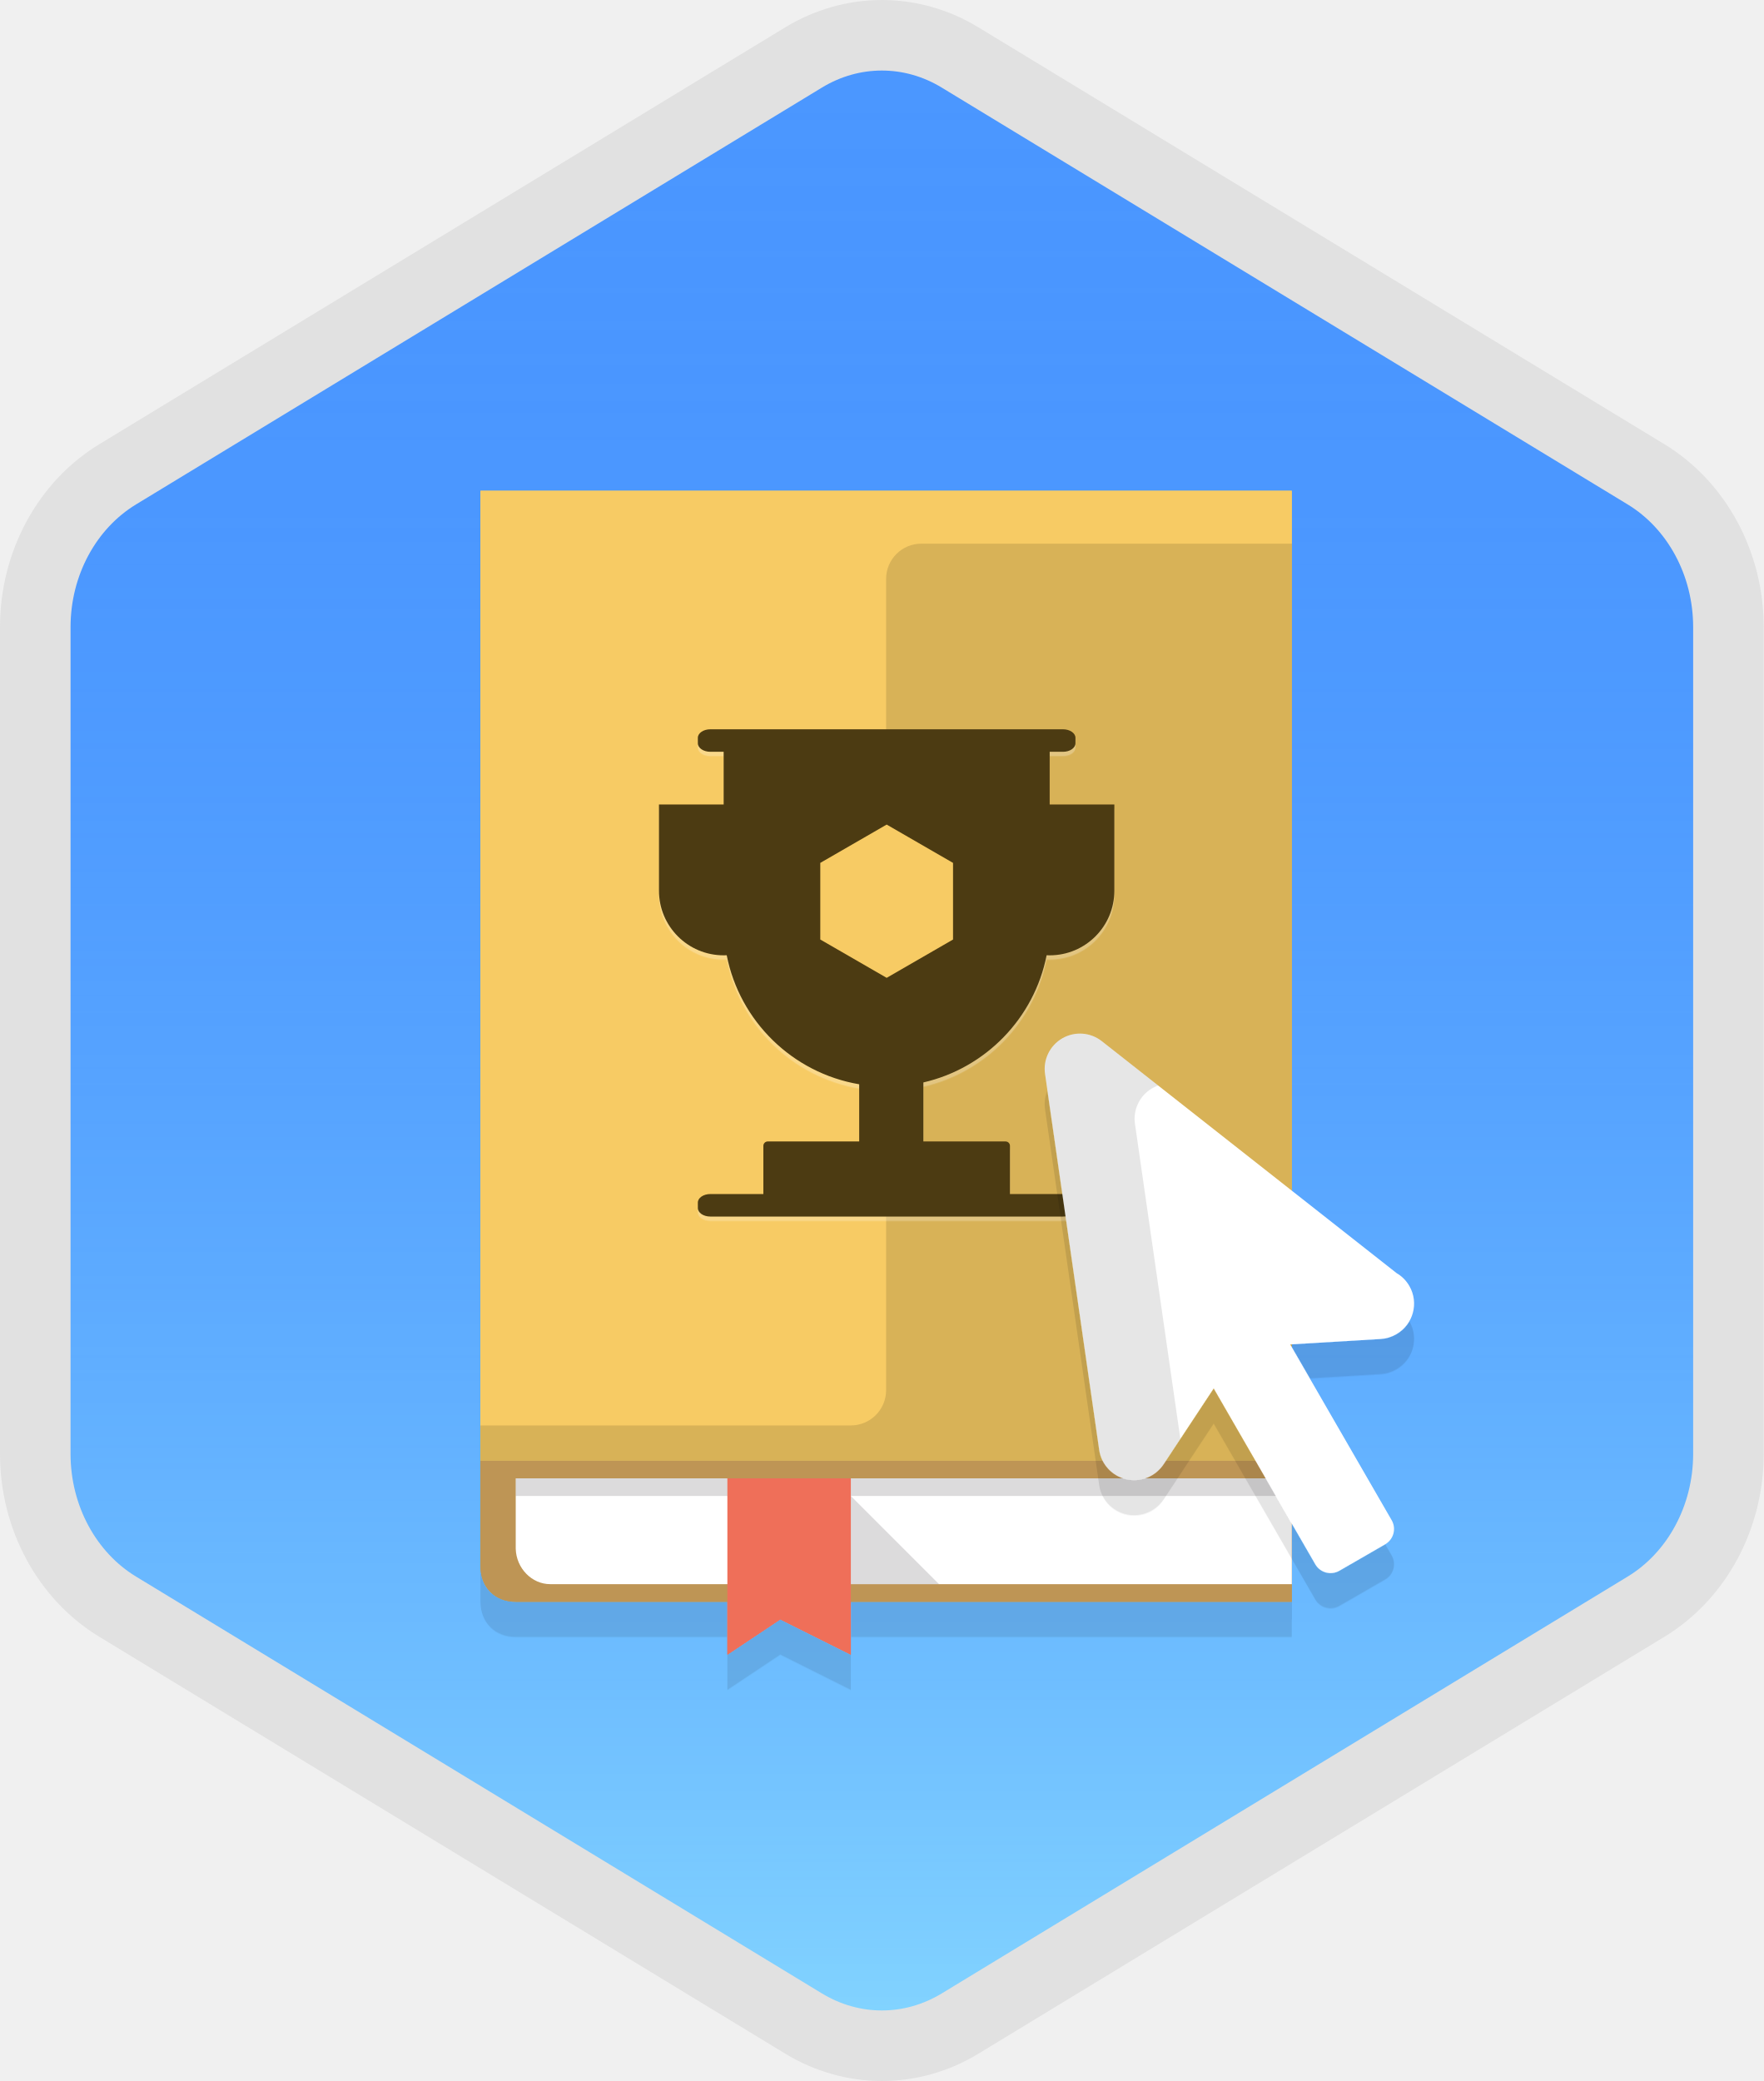
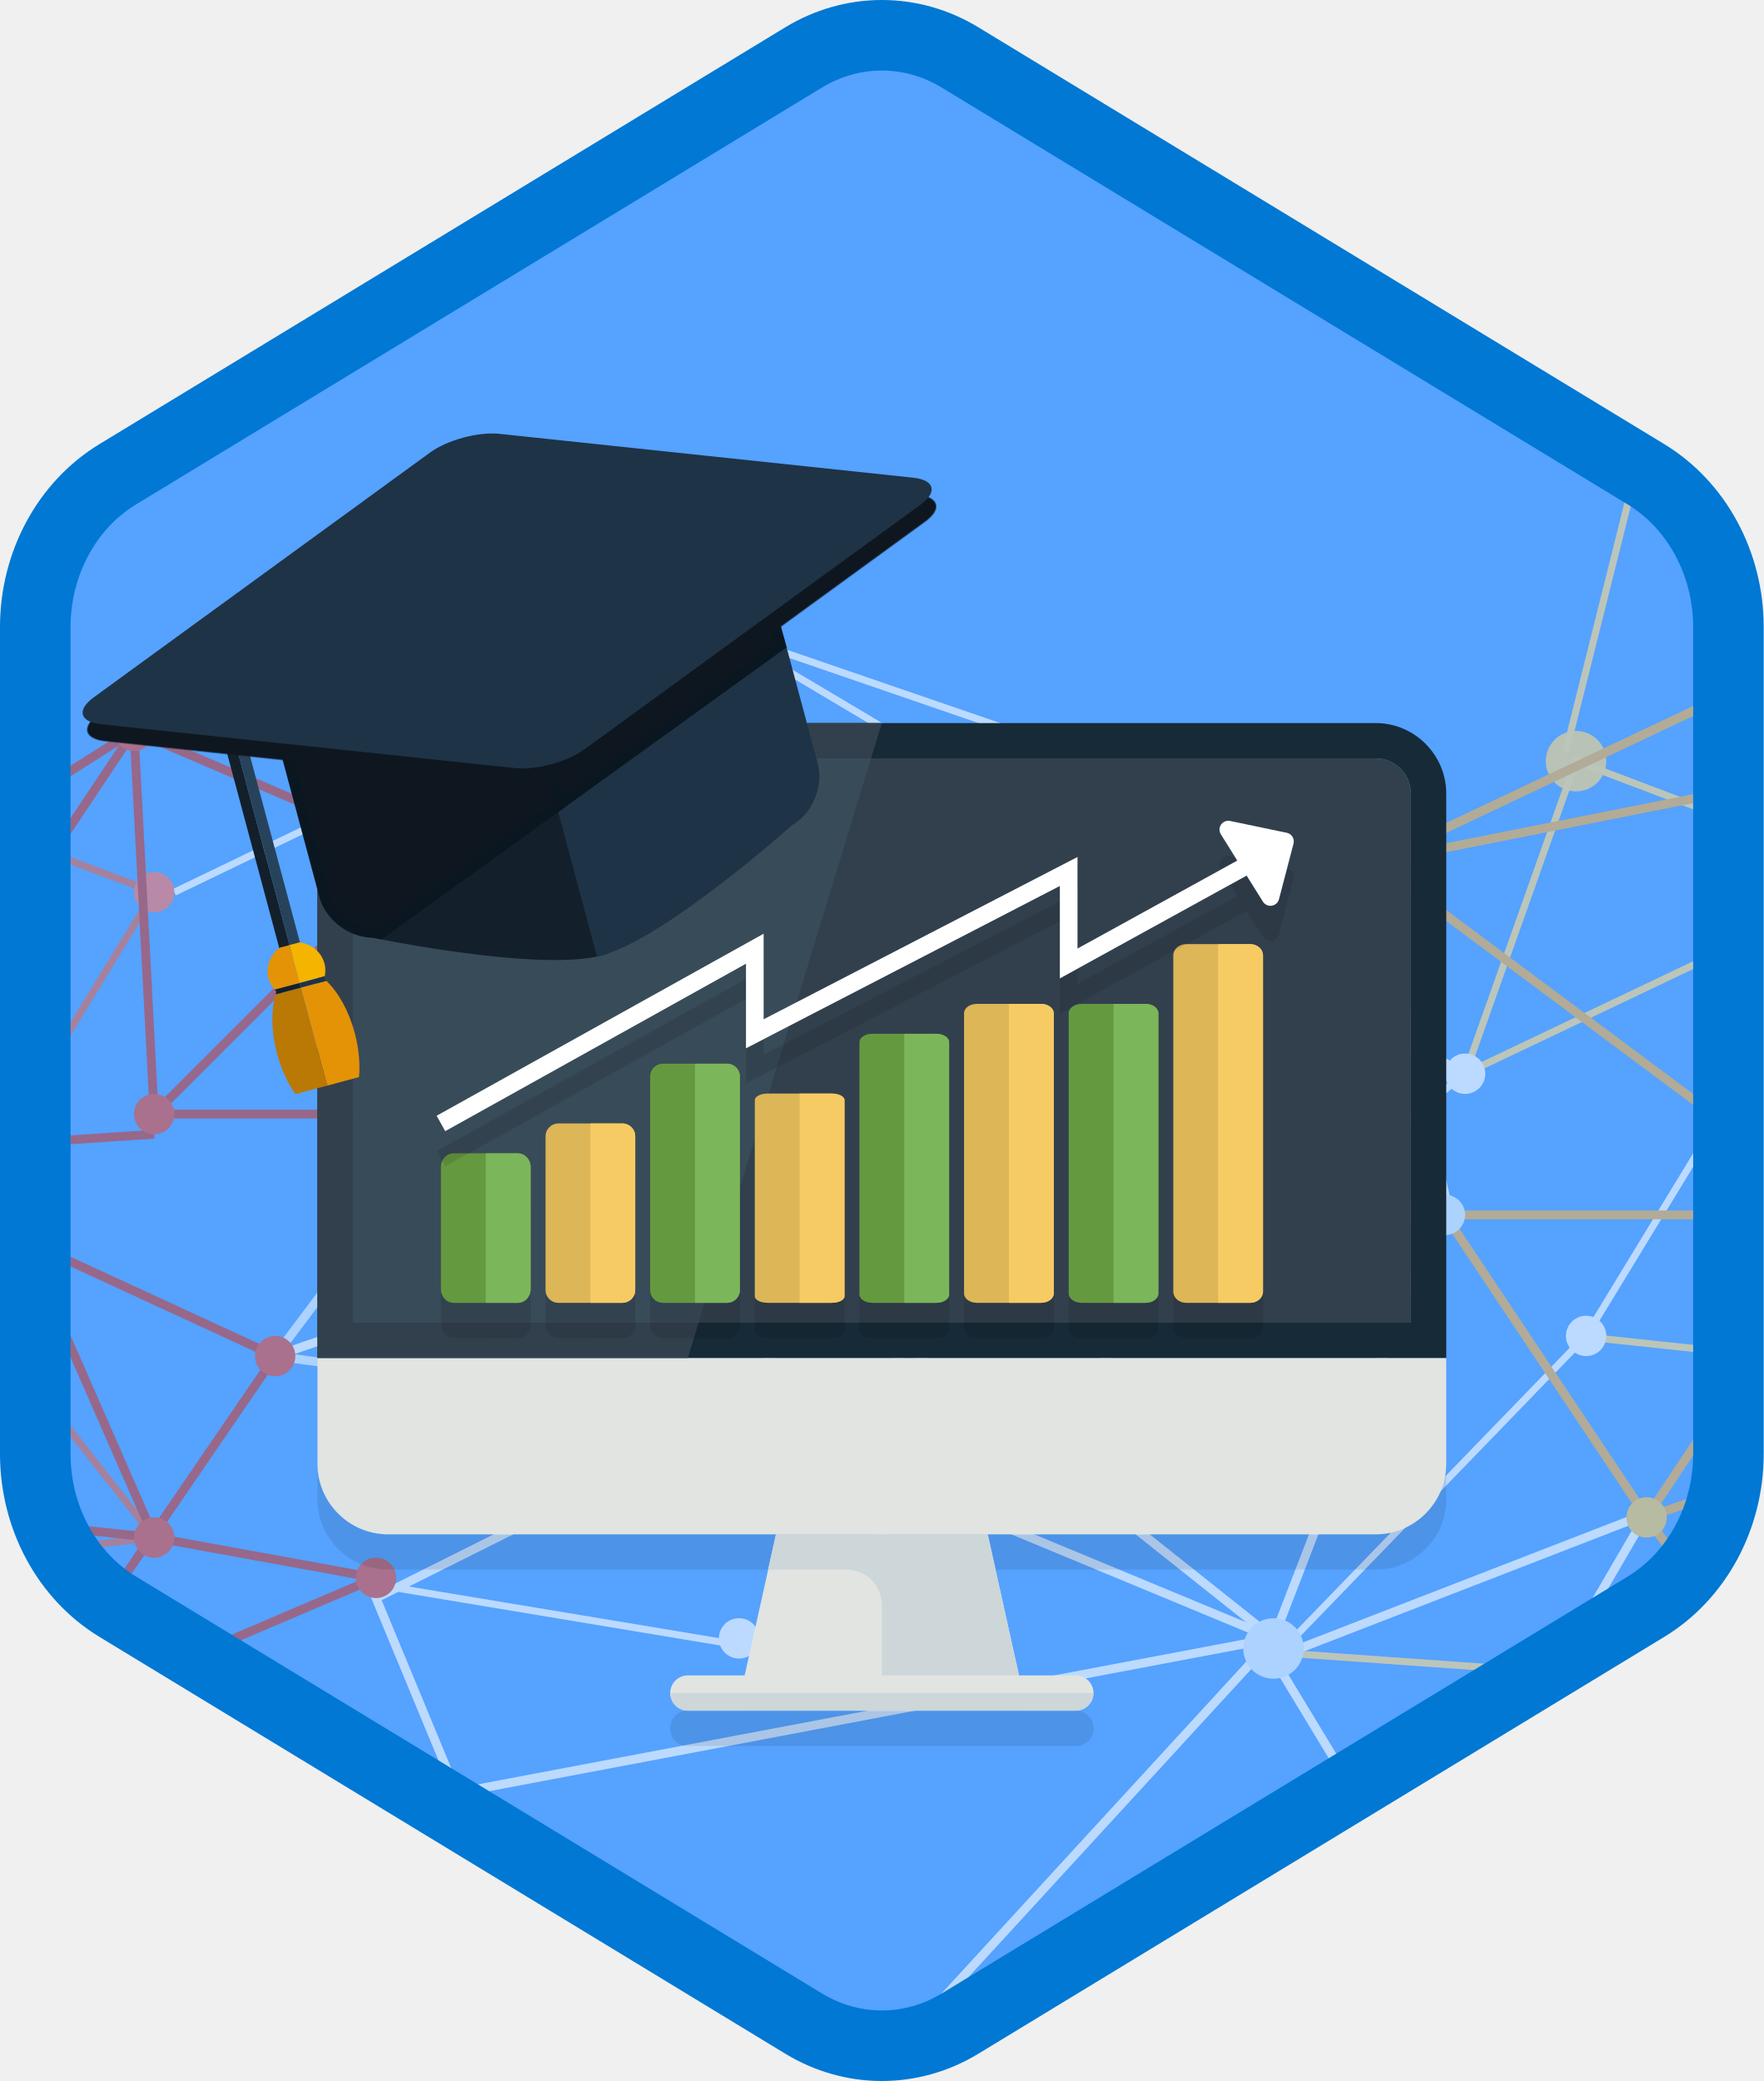
<svg xmlns="http://www.w3.org/2000/svg" xmlns:xlink="http://www.w3.org/1999/xlink" width="100px" height="118px" viewBox="0 0 100 118" version="1.1">
  <defs>
-     <linearGradient x1="50%" y1="100%" x2="50%" y2="3.061617e-15%" id="linearGradient-1">
-       <stop stop-color="#FFFFFF" stop-opacity="0.738" offset="0%" />
-       <stop stop-color="#000000" stop-opacity="0.151" offset="100%" />
-     </linearGradient>
-     <path d="M42.742,1.497 C44.374,0.499 46.187,0 48,0 C49.813,0 51.627,0.499 53.256,1.497 L90.591,24.332 C93.933,26.377 96,30.203 96,34.353 L96,79.647 C96,83.795 93.933,87.624 90.591,89.668 L53.256,112.505 C51.627,113.501 49.813,114 48,114 C46.187,114 44.374,113.501 42.742,112.505 L5.409,89.668 C2.066,87.624 0,83.795 0,79.647 L0,34.353 C0,30.203 2.066,26.377 5.409,24.332 L42.742,1.497 Z" id="path-2" />
-     <filter x="-8.3%" y="-5.9%" width="116.7%" height="111.8%" filterUnits="objectBoundingBox" id="filter-3">
+     <path d="M42.742,1.497 C44.374,0.499 46.187,0 48,0 C49.813,0 51.627,0.499 53.256,1.497 L90.591,24.332 C93.933,26.377 96,30.203 96,34.353 L96,79.647 C96,83.795 93.933,87.624 90.591,89.668 L53.256,112.505 C51.627,113.501 49.813,114 48,114 C46.187,114 44.374,113.501 42.742,112.505 L5.409,89.668 C2.066,87.624 0,83.795 0,79.647 L0,34.353 C0,30.203 2.066,26.377 5.409,24.332 L42.742,1.497 Z" id="path-1" />
+     <filter x="-6.2%" y="-7.1%" width="112.5%" height="114.3%" filterUnits="objectBoundingBox" id="filter-3">
      <feOffset dx="0" dy="2" in="SourceAlpha" result="shadowOffsetOuter1" />
      <feColorMatrix values="0 0 0 0 0   0 0 0 0 0   0 0 0 0 0  0 0 0 0.096 0" type="matrix" in="shadowOffsetOuter1" result="shadowMatrixOuter1" />
      <feMerge>
        <feMergeNode in="shadowMatrixOuter1" />
        <feMergeNode in="SourceGraphic" />
      </feMerge>
    </filter>
-     <path d="M3.789,1.332 L3.034,1.332 C2.643,1.332 2.326,1.116 2.326,0.849 L2.326,0.816 L2.326,0.539 C2.326,0.272 2.643,0.056 3.034,0.056 L22.511,0.056 L23.03,0.056 C23.42,0.056 23.736,0.272 23.736,0.539 L23.736,0.849 C23.736,1.116 23.42,1.332 23.03,1.332 L22.275,1.332 L22.275,4.319 L25.941,4.319 L25.941,9.208 C25.941,11.232 24.3,12.873 22.275,12.873 C22.217,12.873 22.158,12.872 22.101,12.869 C21.398,16.438 18.641,19.269 15.113,20.081 L15.113,23.428 L19.776,23.428 C19.911,23.428 20.022,23.538 20.022,23.675 L20.022,26.409 L22.511,26.409 L23.03,26.409 C23.42,26.409 23.736,26.626 23.736,26.893 L23.736,27.202 C23.736,27.47 23.42,27.686 23.03,27.686 L3.034,27.686 C2.643,27.686 2.326,27.47 2.326,27.202 L2.326,27.17 L2.326,26.893 C2.326,26.626 2.643,26.409 3.034,26.409 L6.041,26.409 L6.041,23.675 C6.041,23.538 6.152,23.428 6.288,23.428 L11.474,23.428 L11.474,20.185 C7.696,19.544 4.7,16.613 3.963,12.869 C3.905,12.872 3.847,12.873 3.789,12.873 C1.764,12.873 0.122,11.232 0.122,9.208 L0.122,4.319 L3.789,4.319 L3.789,1.332 Z" id="path-4" />
-     <filter x="-0.5%" y="-0.5%" width="101.0%" height="101.8%" filterUnits="objectBoundingBox" id="filter-5">
-       <feOffset dx="0" dy="0.25" in="SourceAlpha" result="shadowOffsetOuter1" />
-       <feColorMatrix values="0 0 0 0 1   0 0 0 0 1   0 0 0 0 1  0 0 0 0.249 0" type="matrix" in="shadowOffsetOuter1" />
-     </filter>
-     <filter x="-13.3%" y="-11.1%" width="126.7%" height="122.2%" filterUnits="objectBoundingBox" id="filter-6">
+     <filter x="-8.6%" y="-19.7%" width="120.1%" height="147.5%" filterUnits="objectBoundingBox" id="filter-4">
      <feOffset dx="0" dy="2" in="SourceAlpha" result="shadowOffsetOuter1" />
-       <feColorMatrix values="0 0 0 0 0   0 0 0 0 0   0 0 0 0 0  0 0 0 0.103 0" type="matrix" in="shadowOffsetOuter1" result="shadowMatrixOuter1" />
+       <feColorMatrix values="0 0 0 0 0   0 0 0 0 0   0 0 0 0 0  0 0 0 0.1 0" type="matrix" in="shadowOffsetOuter1" result="shadowMatrixOuter1" />
      <feMerge>
        <feMergeNode in="shadowMatrixOuter1" />
        <feMergeNode in="SourceGraphic" />
      </feMerge>
    </filter>
-     <path d="M24.748,24.446 L16.847,4.693 C16.544,3.934 15.807,3.436 14.99,3.436 C14.173,3.436 13.436,3.934 13.133,4.693 L5.133,24.693 C4.825,25.464 5.025,26.345 5.635,26.908 C6.248,27.471 7.141,27.595 7.884,27.225 L14.99,23.672 L22.095,27.225 C22.38,27.367 22.685,27.436 22.99,27.436 C22.997,27.435 23.004,27.435 23.009,27.436 C24.115,27.436 25.009,26.54 25.009,25.436 C25.009,25.076 24.915,24.738 24.748,24.446" id="path-7" />
-     <filter x="-12.5%" y="-10.4%" width="125.0%" height="120.8%" filterUnits="objectBoundingBox" id="filter-8">
-       <feOffset dx="3" dy="5" in="SourceAlpha" result="shadowOffsetInner1" />
-       <feComposite in="shadowOffsetInner1" in2="SourceAlpha" operator="arithmetic" k2="-1" k3="1" result="shadowInnerInner1" />
-       <feColorMatrix values="0 0 0 0 0   0 0 0 0 0   0 0 0 0 0  0 0 0 0.098 0" type="matrix" in="shadowInnerInner1" />
+     <filter x="-10.0%" y="-20.6%" width="118.0%" height="144.4%" filterUnits="objectBoundingBox" id="filter-5">
+       <feOffset dx="0" dy="2" in="SourceAlpha" result="shadowOffsetOuter1" />
+       <feColorMatrix values="0 0 0 0 0   0 0 0 0 0   0 0 0 0 0  0 0 0 0.1 0" type="matrix" in="shadowOffsetOuter1" result="shadowMatrixOuter1" />
+       <feMerge>
+         <feMergeNode in="shadowMatrixOuter1" />
+         <feMergeNode in="SourceGraphic" />
+       </feMerge>
+     </filter>
+     <path d="M49.031,9.169 L27.009,0.692 C25.884,0.255 24.05,0.255 22.923,0.692 L0.9,9.169 C-0.213,9.606 -0.213,10.304 0.9,10.74 L22.923,19.217 C24.05,19.653 25.884,19.653 27.009,19.217 L49.031,10.74 C50.154,10.304 50.154,9.606 49.031,9.169" id="path-6" />
+     <filter x="-1.0%" y="-2.6%" width="102.0%" height="110.4%" filterUnits="objectBoundingBox" id="filter-7">
+       <feOffset dx="0" dy="1" in="SourceAlpha" result="shadowOffsetOuter1" />
+       <feColorMatrix values="0 0 0 0 0.055   0 0 0 0 0.09   0 0 0 0 0.122  0 0 0 1 0" type="matrix" in="shadowOffsetOuter1" />
    </filter>
  </defs>
  <g id="Badges" stroke="none" stroke-width="1" fill="none" fill-rule="evenodd">
-     <g id="Special-Badges" transform="translate(-50, -1043)">
-       <g id="Special-Badges/generic-trophey" transform="translate(50, 1043)">
-         <g id="Group-5" transform="translate(2, 2)">
-           <g id="Trophy-1">
-             <use fill="#55A2FF" xlink:href="#path-2" />
-             <use fill-opacity="0.75" fill="url(#linearGradient-1)" style="mix-blend-mode: overlay;" xlink:href="#path-2" />
-           </g>
-           <g id="Book-1" filter="url(#filter-3)" transform="translate(24.24111, 24.82743)">
-             <g id="Book" transform="translate(0.167481, 0.387536)">
-               <path d="M0.833,55.612 L0.833,61.612 C0.84,62.807 1.671,63.615 2.833,63.612 L46.833,63.612 L46.833,55.612 L0.833,55.612 Z" id="Shape" fill="#BE9555" fill-rule="nonzero" />
-               <path d="M2.833,56.612 L2.833,60.612 C2.867,61.718 3.753,62.615 4.788,62.612 L46.833,62.612 L46.833,56.612 L2.833,56.612 Z" id="Shape" fill="#FFFFFF" fill-rule="nonzero" />
-               <polygon id="Shape" fill="#4F4D52" fill-rule="nonzero" opacity="0.2" points="2.833 56.612 2.833 57.612 46.833 57.612 46.833 56.612" />
-               <polygon id="Shape" fill="#4F4D52" fill-rule="nonzero" opacity="0.2" points="20.833 56.612 26.833 62.612 20.833 62.612" />
-               <polygon id="Shape" fill="#EF6F59" fill-rule="nonzero" points="21.833 66.612 17.833 64.612 14.833 66.612 14.833 56.612 21.833 56.612" />
-               <polygon id="Shape" fill="#F7CB64" fill-rule="nonzero" points="46.833 55.612 0.833 55.612 0.833 0.612 46.833 0.612" />
-               <path d="M23.833,51.612 C23.833,52.716 22.938,53.612 21.833,53.612 L0.833,53.612 L0.833,55.612 L46.833,55.612 L46.833,3.612 L25.833,3.612 C24.727,3.612 23.833,4.507 23.833,5.612 L23.833,51.612 Z" id="Fill-361" fill-opacity="0.127" fill="#000000" />
+     <g id="AI-Business-School-for-financial-services" transform="translate(-50, -50)">
+       <g id="AI-Business-School-for-financial-services/ai-business-school-for-financial-services" transform="translate(50, 50)">
+         <g id="Mask" transform="translate(2, 2)">
+           <mask id="mask-2" fill="white">
+             <use xlink:href="#path-1" />
+           </mask>
+           <use id="Trophy-1" fill="#55A2FF" xlink:href="#path-1" />
+           <g id="AI---network" opacity="0.604" mask="url(#mask-2)">
+             <g transform="translate(-39, 12)">
+               <g id="yellow-under" stroke="none" stroke-width="1" fill="none" fill-rule="evenodd" transform="translate(110.0637, 0)">
+                 <circle id="Oval" fill="#F9D788" cx="16.295" cy="29.16" r="1.715" />
+                 <circle id="Oval" fill="#F9D788" cx="20.297" cy="81.19" r="1.144" />
+                 <circle id="Oval" fill="#F9D788" cx="22.584" cy="1.144" r="1.144" />
+                 <polyline id="Path-184" stroke="#FFDC8B" stroke-width="0.4" points="14.58 86.907 20.297 81.19 2.25347004e-15 79.754" />
+                 <polyline id="Path-185" stroke="#FFDC8B" stroke-width="0.4" points="50.029 85.764 59.177 66.324 16.295 61.75" />
+                 <polyline id="Path-187" stroke="#FFDC8B" stroke-width="0.4" points="15.723 28.588 22.584 1.144 32.876 35.449 16.295 29.16 10.006 46.884 34.02 35.449" />
+                 <path d="M108.887,24.014 L22.584,1.144" id="Path-188" stroke="#FFDC8B" stroke-width="0.4" />
+                 <polyline id="Path-191" stroke="#FFDC8B" stroke-width="0.4" points="50.601 85.764 21.441 81.19 59.177 66.324" />
+               </g>
+               <g id="green-under" stroke="none" stroke-width="1" fill="none" fill-rule="evenodd" transform="translate(46.88426, 20.58333)">
+                 <polyline id="Path-181" stroke="#FFFFFF" stroke-width="0.4" points="0 16.009 30.875 1.144 73.185 26.301 45.741 48.028 37.164 37.736 45.741 28.588 21.727 24.586 67.468 13.722 30.875 1.144 21.727 26.301" />
+                 <polyline id="Path-182" stroke="#FFFFFF" stroke-width="0.4" points="12.579 55.461 32.019 58.696 45.741 48.028" />
+                 <polyline id="Path-183" stroke="#FFFFFF" stroke-width="0.4" points="62.894 58.891 80.046 41.167 96.056 14.866" />
+                 <circle id="Oval" fill="#A1D978" cx="21.727" cy="25.157" r="1.144" />
+                 <circle id="Oval" fill="#A1D978" cx="45.741" cy="48.028" r="1.144" />
+                 <circle id="Oval" fill="#FFFFFF" cx="64.609" cy="33.734" r="1.715" />
+                 <circle id="Oval" fill="#FFFFFF" cx="73.185" cy="26.301" r="1.144" />
+                 <circle id="Oval" fill="#FFFFFF" cx="80.046" cy="41.167" r="1.144" />
+                 <circle id="Oval" fill="#FFFFFF" cx="32.019" cy="58.319" r="1.144" />
+                 <circle id="Oval" fill="#FFFFFF" cx="30.875" cy="1.144" r="1.144" />
+               </g>
+               <g id="red-under-" stroke="none" stroke-width="1" fill="none" fill-rule="evenodd" transform="translate(0, 18.2963)">
+                 <polyline id="Path-177" stroke="#D96B5F" stroke-width="0.4" points="0 53.551 16.581 57.748 2.287 34.306 33.203 38.722 33.162 38.88 45.741 18.296 0 1.123" />
+                 <polyline id="Path-180" stroke="#D96B5F" stroke-width="0.4" points="16.581 57.176 33.162 38.88 45.741 54.889 16.581 58.319" />
+                 <circle id="Oval" fill="#F97B6E" cx="45.741" cy="18.296" r="1.144" />
+               </g>
+               <polyline id="Path-151" stroke="#C2423D" stroke-width="0.5" fill="none" points="24.014 70.898 37.736 56.032 28.588 51.458 22.87 41.167 44.597 27.444 45.741 49.171" />
+               <polygon id="Path-152" stroke="#C2423D" stroke-width="0.5" fill="none" points="37.736 84.62 52.602 62.894 37.736 56.032 24.014 70.898" />
+               <polyline id="Path-153" stroke="#C2423D" stroke-width="0.5" fill="none" points="29.731 87.661 58.319 75.472 45.741 73.185 24.014 70.898 38.308 56.032" />
+               <path d="M37.736,54.889 L45.741,73.185" id="Path-154" stroke="#C2423D" stroke-width="0.5" fill="none" />
+               <path d="M28.588,51.458 L44.597,27.444" id="Path-155" stroke="#C2423D" stroke-width="0.5" fill="none" />
+               <path d="M45.741,50.315 L28.588,51.458" id="Path-156" stroke="#C2423D" stroke-width="0.5" fill="none" />
+               <path d="M60.606,34.306 L44.597,27.444" id="Path-158" stroke="#C2423D" stroke-width="0.5" fill="none" />
+               <polyline id="Path-159" stroke="#C2423D" stroke-width="0.5" fill="none" points="60.606 34.306 45.741 49.171 62.894 49.171" />
+               <polygon id="Path-160" stroke="#6EA846" stroke-width="0.5" fill="none" points="92.625 49.171 60.606 34.306 62.894 48.028" />
+               <polygon id="Path-161" stroke="#E5F1FF" stroke-width="0.5" fill="none" points="52.602 62.894 62.894 49.171 84.049 58.891 77.759 66.324" />
+               <polyline id="Path-162" stroke="#FFFFFE" stroke-width="0.5" fill="none" points="52.602 62.894 92.625 49.171 114.924 34.877 118.926 53.745 109.206 78.903 84.049 58.891 77.759 66.324" />
+               <polygon id="Path-163" stroke="#FFFFFE" stroke-width="0.5" fill="none" points="88 102 109.206 78.903 62.894 87.661 58.319 76.616 78.903 66.324 109.206 78.903" />
+               <polygon id="Path-164" stroke="#FFFFFE" stroke-width="0.5" fill="none" points="118.926 54.889 84.049 58.891 92.625 49.171" />
+               <path d="M114.924,35.449 L105.204,51.458" id="Path-165" stroke="#FFFFFE" stroke-width="0.5" fill="none" />
+               <polyline id="Path-166" stroke="#EFB252" stroke-width="0.5" fill="none" points="147.514 19.44 114.924 34.877 141.796 54.889 160.664 26.301" />
+               <polygon id="Path-167" stroke="#EFB252" stroke-width="0.5" fill="none" points="147.514 19.44 160.95 25.729 114.924 34.877 143.83 21.185" />
+               <polygon id="Path-168" stroke="#EFB252" stroke-width="0.5" fill="none" points="118.926 54.889 141.796 54.889 130.361 72.042" />
+               <polyline id="Path-169" stroke="#FFFFFE" stroke-width="0.5" fill="none" points="126.931 99.492 116.639 92.323 109.206 80.046 130.361 71.847 120.212 89.253 140.653 87.661" />
+               <polyline id="Path-170" stroke="#EFB252" stroke-width="0.5" fill="none" points="189.824 51.458 130.361 72.042 141.796 87.661" />
+               <circle id="Oval" stroke="none" fill="#DF5142" fill-rule="evenodd" cx="37.736" cy="56.032" r="1.144" />
+               <circle id="Oval" stroke="none" fill="#DF5142" fill-rule="evenodd" cx="45.741" cy="49.171" r="1.144" />
+               <circle id="Oval" stroke="none" fill="#DF5142" fill-rule="evenodd" cx="44.597" cy="27.444" r="1.144" />
+               <circle id="Oval" stroke="none" fill="#DF5142" fill-rule="evenodd" cx="45.741" cy="73.185" r="1.144" />
+               <circle id="Oval" stroke="none" fill="#DF5142" fill-rule="evenodd" cx="52.602" cy="62.894" r="1.144" />
+               <circle id="Oval" stroke="none" fill="#DF5142" fill-rule="evenodd" cx="60.606" cy="34.306" r="1.144" />
+               <circle id="Oval" stroke="none" fill="#DF5142" fill-rule="evenodd" cx="62.894" cy="48.028" r="2.287" />
+               <circle id="Oval" stroke="none" fill="#87BF5F" fill-rule="evenodd" cx="77.759" cy="66.324" r="1.144" />
+               <circle id="Oval" stroke="none" fill="#DF5142" fill-rule="evenodd" cx="37.736" cy="84.62" r="1.144" />
+               <circle id="Oval" stroke="none" fill="#DF5142" fill-rule="evenodd" cx="58.319" cy="75.472" r="1.144" />
+               <circle id="Oval" stroke="none" fill="#87BF5F" fill-rule="evenodd" cx="84.049" cy="58.891" r="1.715" />
+               <circle id="Oval" stroke="none" fill="#87BF5F" fill-rule="evenodd" cx="92.625" cy="49.171" r="1.144" />
+               <circle id="Oval" stroke="none" fill="#E5F1FF" fill-rule="evenodd" cx="105.204" cy="51.458" r="1.144" />
+               <circle id="Oval" stroke="none" fill="#E5F1FF" fill-rule="evenodd" cx="118.926" cy="54.889" r="1.144" />
+               <circle id="Oval" stroke="none" fill="#E5F1FF" fill-rule="evenodd" cx="109.206" cy="79.475" r="1.715" />
+               <circle id="Oval" stroke="none" fill="#F7CB64" fill-rule="evenodd" cx="130.361" cy="72.042" r="1.144" />
+               <circle id="Oval" stroke="none" fill="#E5F1FF" fill-rule="evenodd" cx="114.924" cy="34.877" r="1.715" />
            </g>
          </g>
-           <g id="Book" transform="translate(24.40859, 25.21497)">
-             <path d="M0.833,55.612 L0.833,61.612 C0.84,62.807 1.671,63.615 2.833,63.612 L46.833,63.612 L46.833,55.612 L0.833,55.612 Z" id="Shape" fill="#BE9555" fill-rule="nonzero" />
-             <path d="M2.833,56.612 L2.833,60.612 C2.867,61.718 3.753,62.615 4.788,62.612 L46.833,62.612 L46.833,56.612 L2.833,56.612 Z" id="Shape" fill="#FFFFFF" fill-rule="nonzero" />
-             <polygon id="Shape" fill="#4F4D52" fill-rule="nonzero" opacity="0.2" points="2.833 56.612 2.833 57.612 46.833 57.612 46.833 56.612" />
-             <polygon id="Shape" fill="#4F4D52" fill-rule="nonzero" opacity="0.2" points="20.833 56.612 26.833 62.612 20.833 62.612" />
-             <polygon id="Shape" fill="#EF6F59" fill-rule="nonzero" points="21.833 66.612 17.833 64.612 14.833 66.612 14.833 56.612 21.833 56.612" />
-             <polygon id="Shape" fill="#F7CB64" fill-rule="nonzero" points="46.833 55.612 0.833 55.612 0.833 0.612 46.833 0.612" />
-             <path d="M23.833,51.612 C23.833,52.716 22.938,53.612 21.833,53.612 L0.833,53.612 L0.833,55.612 L46.833,55.612 L46.833,3.612 L25.833,3.612 C24.727,3.612 23.833,4.507 23.833,5.612 L23.833,51.612 Z" id="Fill-361" fill-opacity="0.127" fill="#000000" />
+           <g id="financial-services-monitor" mask="url(#mask-2)">
+             <g transform="translate(16, 39)">
+               <g id="Monitor" filter="url(#filter-3)">
+                 <path d="M0,36 L0,42 C0,44.2 1.8,46 4,46 L60,46 C62.2,46 64,44.2 64,42 L64,36 L0,36" id="Fill-1285" fill="#E1E4E1" />
+                 <path d="M4,0 C1.8,0 0,1.8 0,4 L0,36 L64,36 L64,4 C64,1.8 62.2,0 60,0 L4,0 Z M60,2 C61.103,2 62,2.897 62,4 L62,34 L2,34 L2,4 C2,2.897 2.897,2 4,2 L60,2 L60,2 Z" id="Fill-1287" fill="#182A37" />
+                 <path d="M2,4 C2,2.897 2.897,2 4,2 L60,2 C61.103,2 62,2.897 62,4 L62,34 L2,34 L2,4" id="Fill-1288" fill="#30404D" />
+                 <path d="M4,2 L31.389,2 L21.611,34 L2,34 L2,4 C2,2.897 2.897,2 4,2" id="Fill-1289" fill="#384B58" />
+                 <path d="M4,0 L32,0 L31.389,2 L4,2 C2.897,2 2,2.897 2,4 L2,34 L21.611,34 L21,36 L0,36 L0,4 C0,1.8 1.8,0 4,0" id="Fill-1290" fill="#30404D" />
+                 <polyline id="Fill-1291" fill="#E1E4E1" points="40 55 24 55 26 46 38 46 40 55" />
+                 <path d="M40,55 L38,46 L26,46 L25.555,48 L30,48 C31.105,48 32,48.895 32,50 L32,55 L40,55" id="Fill-1292" fill="#CDD6D8" />
+                 <path d="M44,55 C44,55.55 43.55,56 43,56 L21,56 C20.45,56 20,55.55 20,55 C20,54.45 20.45,54 21,54 L43,54 C43.55,54 44,54.45 44,55" id="Fill-1293" fill="#E1E4E1" />
+                 <path d="M21,56 L43,56 C43.55,56 44,55.55 44,55 L20,55 C20,55.55 20.45,56 21,56" id="Fill-1294" fill="#CDD6D8" />
+               </g>
+               <g id="Group-13" transform="translate(7, 4)">
+                 <g id="Group-11" filter="url(#filter-4)" transform="translate(0, 8.534371)">
+                   <g id="Group-7" transform="translate(17.79661, 8.474576)">
+                     <g id="Group-6">
+                       <path d="M4.358,0 L0.726,0 C0.325,0 0,0.166 0,0.371 L0,11.494 C0,11.698 0.325,11.864 0.726,11.864 L4.358,11.864 C4.759,11.864 5.085,11.698 5.085,11.494 L5.085,0.371 C5.085,0.166 4.759,0 4.358,0" id="Fill-49" fill="#DDB659" />
+                       <path d="M4.358,0 L2.542,0 L2.542,11.864 L4.358,11.864 C4.759,11.864 5.085,11.698 5.085,11.494 L5.085,0.371 C5.085,0.166 4.759,0 4.358,0" id="Fill-54" fill="#F7CB64" />
+                     </g>
+                   </g>
+                   <g id="Group-5" transform="translate(23.72881, 5.084746)">
+                     <path d="M4.358,0 L0.726,0 C0.325,0 0,0.213 0,0.477 L0,14.778 C0,15.041 0.325,15.254 0.726,15.254 L4.358,15.254 C4.759,15.254 5.085,15.041 5.085,14.778 L5.085,0.477 C5.085,0.213 4.759,0 4.358,0" id="Fill-49" fill="#65993F" />
+                     <path d="M4.358,0 L2.542,0 L2.542,15.254 L4.358,15.254 C4.759,15.254 5.085,15.041 5.085,14.778 L5.085,0.477 C5.085,0.214 4.759,0 4.358,0" id="Fill-54" fill="#7CB65A" />
+                   </g>
+                   <g id="Group-5" transform="translate(29.66102, 3.389831)">
+                     <path d="M4.358,0 L0.726,0 C0.325,0 0,0.237 0,0.53 L0,16.419 C0,16.712 0.325,16.949 0.726,16.949 L4.358,16.949 C4.759,16.949 5.085,16.712 5.085,16.419 L5.085,0.53 C5.085,0.237 4.759,0 4.358,0" id="Fill-49" fill="#DDB659" />
+                     <path d="M4.358,0 L2.542,0 L2.542,16.949 L4.358,16.949 C4.759,16.949 5.085,16.712 5.085,16.419 L5.085,0.53 C5.085,0.237 4.759,0 4.358,0" id="Fill-54" fill="#F7CB64" />
+                   </g>
+                   <g id="Group-5" transform="translate(35.59322, 3.389831)">
+                     <path d="M4.358,0 L0.726,0 C0.325,0 0,0.237 0,0.53 L0,16.419 C0,16.712 0.325,16.949 0.726,16.949 L4.358,16.949 C4.759,16.949 5.085,16.712 5.085,16.419 L5.085,0.53 C5.085,0.237 4.759,0 4.358,0" id="Fill-49" fill="#65993F" />
+                     <path d="M4.358,0 L2.542,0 L2.542,16.949 L4.358,16.949 C4.759,16.949 5.085,16.712 5.085,16.419 L5.085,0.53 C5.085,0.237 4.759,0 4.358,0" id="Fill-54" fill="#7CB65A" />
+                   </g>
+                   <g id="Group-4" transform="translate(41.52542, 0)">
+                     <path d="M4.358,0 L0.726,0 C0.325,0 0,0.284 0,0.636 L0,19.703 C0,20.054 0.325,20.339 0.726,20.339 L4.358,20.339 C4.759,20.339 5.085,20.054 5.085,19.703 L5.085,0.636 C5.085,0.284 4.759,0 4.358,0" id="Fill-49" fill="#DDB659" />
+                     <path d="M4.358,0 L2.542,0 L2.542,20.339 L4.358,20.339 C4.759,20.339 5.085,20.054 5.085,19.703 L5.085,0.636 C5.085,0.285 4.759,0 4.358,0" id="Fill-54" fill="#F7CB64" />
+                   </g>
+                   <g id="Group-9" transform="translate(11.86441, 6.779661)">
+                     <g id="Group-8">
+                       <path d="M4.358,0 L0.726,0 C0.325,0 0,0.319 0,0.714 L0,12.846 C0,13.24 0.325,13.559 0.726,13.559 L4.358,13.559 C4.759,13.559 5.085,13.24 5.085,12.846 L5.085,0.714 C5.085,0.319 4.759,0 4.358,0" id="Fill-50" fill="#65993F" />
+                       <path d="M4.358,0 L2.542,0 L2.542,13.559 L4.358,13.559 C4.759,13.559 5.085,13.24 5.085,12.846 L5.085,0.714 C5.085,0.32 4.759,0 4.358,0" id="Fill-55" fill="#7CB65A" />
+                     </g>
+                   </g>
+                   <g id="Group-10" transform="translate(5.932203, 10.16949)">
+                     <path d="M4.358,0 L0.726,0 C0.325,0 0,0.325 0,0.726 L0,9.443 C0,9.844 0.325,10.169 0.726,10.169 L4.358,10.169 C4.759,10.169 5.085,9.844 5.085,9.443 L5.085,0.726 C5.085,0.325 4.759,0 4.358,0" id="Fill-51" fill="#DDB659" />
+                     <path d="M4.358,0 L2.542,0 L2.542,10.169 L4.358,10.169 C4.759,10.169 5.085,9.844 5.085,9.443 L5.085,0.726 C5.085,0.325 4.759,0 4.358,0" id="Fill-56" fill="#F7CB64" />
+                   </g>
+                   <g id="Group-3" transform="translate(0, 11.86441)">
+                     <path d="M4.358,0 L0.726,0 C0.325,0 0,0.345 0,0.77 L0,7.704 C0,8.129 0.325,8.475 0.726,8.475 L4.358,8.475 C4.759,8.475 5.085,8.129 5.085,7.704 L5.085,0.77 C5.085,0.345 4.759,0 4.358,0" id="Fill-52" fill="#65993F" />
+                     <path d="M4.358,0 L2.542,0 L2.542,8.475 L4.358,8.475 C4.759,8.475 5.085,8.129 5.085,7.704 L5.085,0.77 C5.085,0.345 4.759,0 4.358,0" id="Fill-57" fill="#7CB65A" />
+                   </g>
+                 </g>
+                 <g id="Group-12" filter="url(#filter-5)">
+                   <polyline id="Path-193" stroke="#FFFFFF" points="0 18.704 17.797 8.795 17.797 13.619 35.593 4.416 35.593 9.632 46.61 3.567" />
+                   <path d="M44.59,5.008 L49.095,5.008 C49.371,5.008 49.595,4.784 49.595,4.508 C49.595,4.38 49.546,4.258 49.459,4.165 L47.226,1.796 C47.037,1.595 46.72,1.585 46.519,1.775 C46.513,1.78 46.507,1.786 46.501,1.792 L44.229,4.162 C44.038,4.361 44.045,4.678 44.244,4.869 C44.337,4.958 44.461,5.008 44.59,5.008 Z" id="Path-194" fill="#FFFFFF" transform="translate(46.84254, 3.323157) rotate(58) translate(-46.84254, -3.323157) " />
+                 </g>
+               </g>
+             </g>
          </g>
-           <g id="Trophey" transform="translate(35.24111, 39.29712)">
-             <g id="Combined-Shape">
-               <use fill="black" fill-opacity="1" filter="url(#filter-5)" xlink:href="#path-4" />
-               <use fill="#4C3B12" fill-rule="evenodd" xlink:href="#path-4" />
-             </g>
-             <polygon id="Fill-325" fill="#F7CB64" points="13.032 5.459 9.268 7.632 9.268 11.977 13.032 14.15 16.795 11.977 16.795 7.632" />
-           </g>
-           <g id="Group-8" filter="url(#filter-6)" transform="translate(49.24111, 51.82743)">
-             <rect id="Rectangle" fill="#FFFFFF" transform="translate(20, 24.09644) rotate(-30) translate(-20, -24.09644) " x="17.5" y="12.096" width="5" height="24" rx="1" />
-             <g id="Fill-188" transform="translate(15, 15.43619) rotate(-30) translate(-15, -15.43619) ">
-               <use fill="#FFFFFF" fill-rule="evenodd" xlink:href="#path-7" />
-               <use fill="black" fill-opacity="1" filter="url(#filter-8)" xlink:href="#path-7" />
+           <g id="Graduate" mask="url(#mask-2)">
+             <g transform="translate(28.55166, 38.90463) scale(-1, 1) rotate(15) translate(-28.55166, -38.90463) translate(3.551664, 21.89074)">
+               <path d="M24.971,21.831 L24.971,30.455 C24.971,30.455 24.971,30.455 24.977,30.455 C28.157,30.455 35.106,27.154 36.798,26.326 L24.971,21.831" id="Fill-84" stroke="#13202B" stroke-width="0.6" fill="#13202B" fill-rule="evenodd" />
+               <path d="M10.645,23.42 C10.645,24.621 11.595,25.844 12.765,26.138 C12.765,26.138 21.329,30.453 24.965,30.453 C24.966,30.453 24.969,30.453 24.969,30.453 L24.969,21.831 L10.645,16.388 L10.645,23.42" id="Fill-81" stroke="#1E3346" stroke-width="0.6" fill="#1E3346" fill-rule="evenodd" />
+               <path d="M24.969,21.439 L24.969,19.544 C24.229,19.544 23.487,19.435 22.923,19.217 L10.645,14.493 L10.645,16.388 L24.969,21.831 L24.969,21.439" id="Fill-82" stroke="#0B1720" stroke-width="0.6" fill="#0E171F" fill-rule="evenodd" />
+               <path d="M37.175,26.14 C38.346,25.841 39.296,24.62 39.296,23.418 L39.296,14.49 L27.014,19.214 C26.454,19.435 25.712,19.546 24.971,19.546 L24.971,21.831 L36.798,26.326 C37.041,26.208 37.175,26.14 37.175,26.14" id="Fill-83" stroke="#0B1720" stroke-width="0.6" fill="#0E171F" fill-rule="evenodd" />
+               <path d="M26.413,9.756 C26.413,10.279 25.711,10.704 24.846,10.704 C23.98,10.704 23.279,10.279 23.279,9.756 C23.279,9.231 23.98,8.807 24.846,8.807 C25.711,8.807 26.413,9.231 26.413,9.756" id="Fill-85" stroke="none" fill="#0E171F" fill-rule="evenodd" />
+               <path d="M41.935,13.259 L42.543,12.765 L25.068,9.127 C24.734,9.057 24.414,9.269 24.348,9.598 L41.935,13.23 L41.935,13.259" id="Fill-86" stroke="none" fill="#27435C" fill-rule="evenodd" />
+               <path d="M41.935,13.259 L41.935,26.293 C42.27,26.293 42.543,26.021 42.543,25.685 L42.543,12.765 L41.935,13.259" id="Fill-87" stroke="none" fill="#13202B" fill-rule="evenodd" />
+               <path d="M41.326,13.754 L41.326,25.685 C41.326,26.021 41.597,26.293 41.935,26.293 L41.935,13.259 L41.326,13.754" id="Fill-88" stroke="none" fill="#27435C" fill-rule="evenodd" />
+               <path d="M41.935,13.23 L24.348,9.598 C24.277,9.927 24.489,10.248 24.82,10.317 L41.326,13.754 L41.935,13.259 L41.935,13.23" id="Fill-89" stroke="none" fill="#0E171F" fill-rule="evenodd" />
+               <path d="M40.444,28.105 C39.965,28.902 39.656,30.058 39.656,31.368 C39.656,32.297 39.81,33.151 40.068,33.858 L41.935,33.858 L41.935,28.105 L40.444,28.105" id="Fill-90" stroke="none" fill="#E49306" fill-rule="evenodd" />
+               <path d="M44.213,31.368 C44.213,30.058 43.903,28.903 43.424,28.105 L41.935,28.105 L41.935,33.858 L43.802,33.858 C44.06,33.151 44.213,32.297 44.213,31.368" id="Fill-91" stroke="none" fill="#BA7805" fill-rule="evenodd" />
+               <path d="M41.935,27.832 L43.402,27.832 C43.505,27.62 43.577,27.39 43.577,27.14 C43.577,26.434 43.13,25.838 42.505,25.606 L41.935,25.606 L41.935,27.832" id="Fill-92" stroke="none" fill="#E49306" fill-rule="evenodd" />
+               <path d="M41.935,25.606 L41.364,25.606 C40.738,25.838 40.293,26.434 40.293,27.14 C40.293,27.39 40.364,27.62 40.466,27.832 L41.935,27.832 L41.935,25.606" id="Fill-93" stroke="none" fill="#F5B400" fill-rule="evenodd" />
+               <path d="M41.935,28.105 L43.424,28.105 C43.398,28.06 43.371,28.011 43.343,27.969 C43.368,27.926 43.381,27.877 43.402,27.832 L41.935,27.832 L41.935,28.105" id="Fill-94" stroke="none" fill="#13202B" fill-rule="evenodd" />
+               <path d="M41.935,27.832 L40.466,27.832 C40.489,27.877 40.5,27.926 40.525,27.969 C40.497,28.011 40.472,28.06 40.444,28.105 L41.935,28.105 L41.935,27.832" id="Fill-95" stroke="none" fill="#1E3346" fill-rule="evenodd" />
+               <g id="Fill-80" stroke="none" fill="none">
+                 <use fill="black" fill-opacity="1" filter="url(#filter-7)" xlink:href="#path-6" />
+                 <use fill="#1E3346" fill-rule="evenodd" xlink:href="#path-6" />
+               </g>
            </g>
          </g>
        </g>
-         <path d="M45.562,3.258 L6.673,26.894 C3.797,28.643 2,31.951 2,35.558 L2,82.442 C2,86.049 3.798,89.359 6.673,91.106 L45.561,114.742 C46.929,115.572 48.455,116 50,116 C51.546,116 53.072,115.572 54.436,114.743 L93.327,91.106 C96.202,89.358 98,86.048 98,82.442 L98,35.558 C98,31.952 96.203,28.644 93.327,26.894 L54.435,3.258 C53.072,2.428 51.546,2 50,2 C48.454,2 46.929,2.428 45.562,3.258 Z M45.562,3.258 C45.562,3.258 45.562,3.258 45.562,3.258 L45.562,3.258 L45.562,3.258 Z" id="Azure-Hex-Border" stroke="#E1E1E1" stroke-width="4" />
+         <g id="Azure-Hex-Border" stroke="#0078D4" stroke-width="4">
+           <path d="M45.562,3.258 L6.673,26.894 C3.797,28.643 2,31.951 2,35.558 L2,82.442 C2,86.049 3.798,89.359 6.673,91.106 L45.561,114.742 C46.929,115.572 48.455,116 50,116 C51.546,116 53.072,115.572 54.436,114.743 L93.327,91.106 C96.202,89.358 98,86.048 98,82.442 L98,35.558 C98,31.952 96.203,28.644 93.327,26.894 L54.435,3.258 C53.072,2.428 51.546,2 50,2 C48.454,2 46.929,2.428 45.562,3.258 Z M45.562,3.258 C45.562,3.258 45.562,3.258 45.562,3.258 L45.562,3.258 L45.562,3.258 Z" />
+         </g>
      </g>
    </g>
  </g>
</svg>
